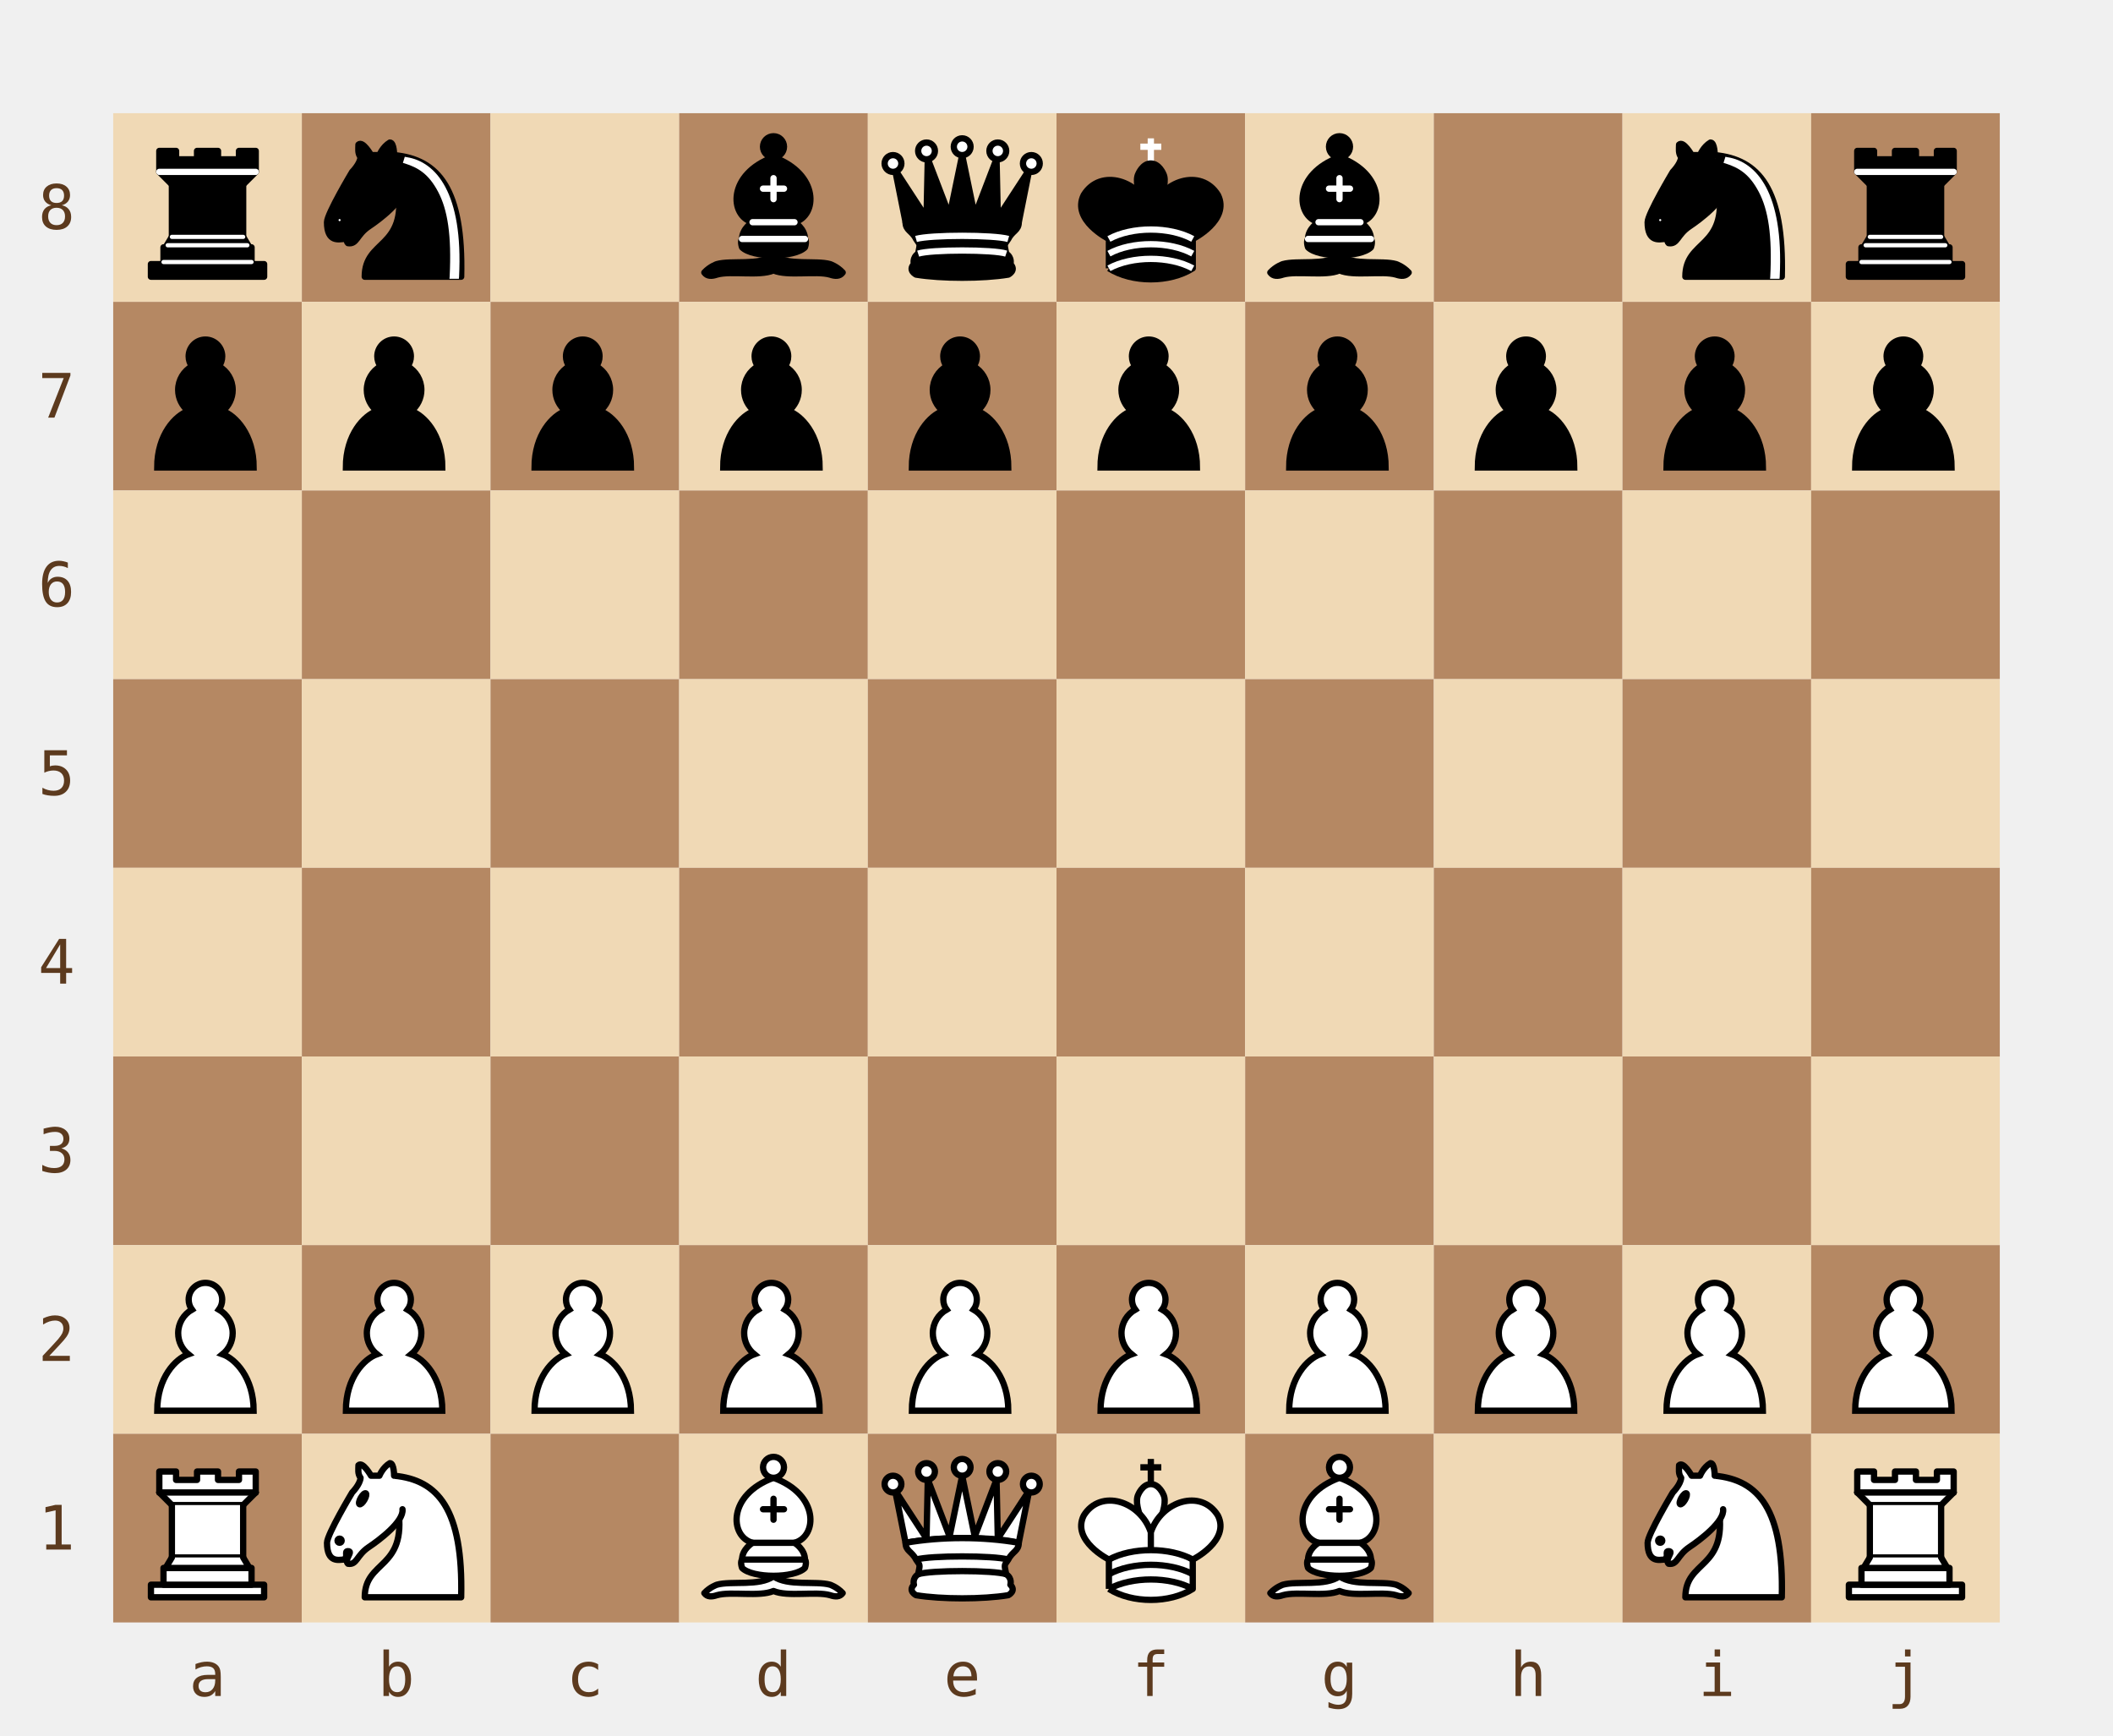
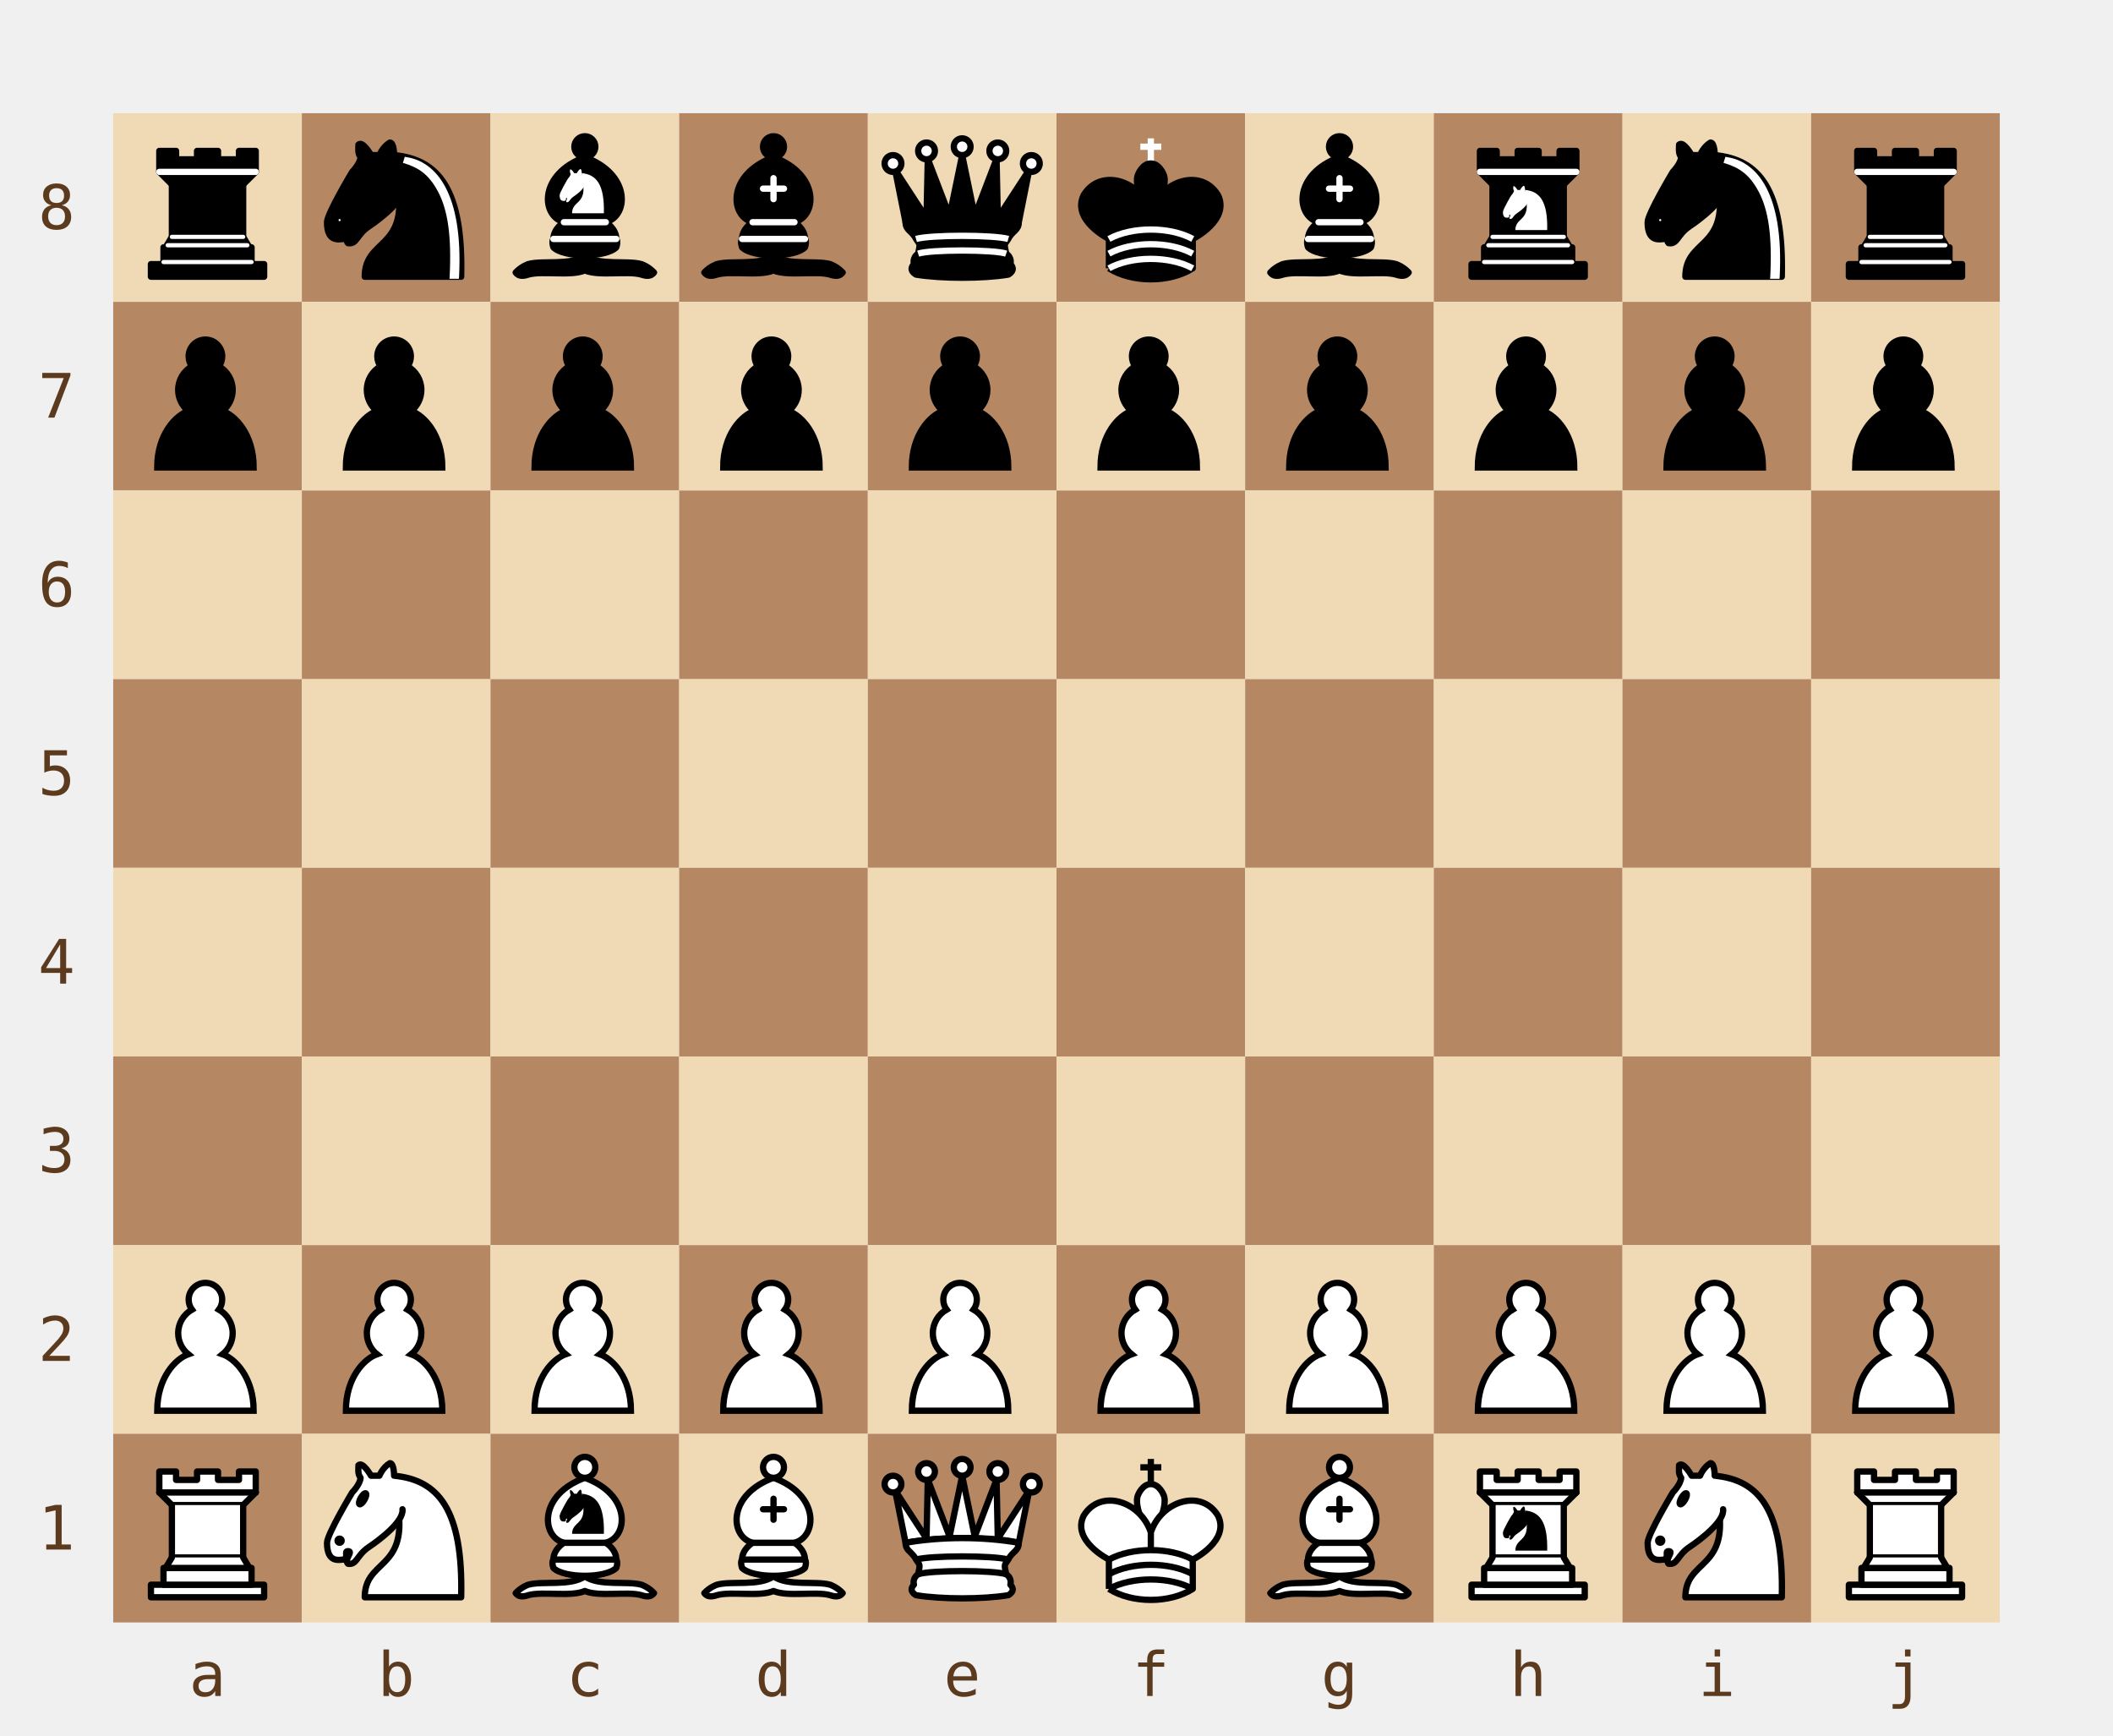
<svg xmlns="http://www.w3.org/2000/svg" width="448" height="368" viewBox="0 0 448 368">
  <defs>
    <symbol id="piece-r" viewBox="0 0 45 45">
      <g style="fill:#000;stroke:#000;stroke-width:1.5;stroke-linecap:round;stroke-linejoin:round">
        <path d="M 9,39 L 36,39 L 36,36 L 9,36 L 9,39 z" />
        <path d="M 12,36 L 12,32 L 33,32 L 33,36 L 12,36 z" />
        <path d="M 11,14 L 11,9 L 15,9 L 15,11 L 20,11 L 20,9 L 25,9 L 25,11 L 30,11 L 30,9 L 34,9 L 34,14" />
        <path d="M 34,14 L 31,17 L 14,17 L 11,14" />
        <path d="M 31,17 L 31,29.5 L 14,29.5 L 14,17" />
        <path d="M 31,29.5 L 32.5,32 L 12.5,32 L 14,29.5" />
        <path d="M 11,14 L 34,14" style="fill:none;stroke:#fff;stroke-linejoin:miter" />
        <path d="M 12,35.5 L 33,35.5" style="fill:none;stroke:#fff;stroke-width:1" />
        <path d="M 13,31.5 L 32,31.5" style="fill:none;stroke:#fff;stroke-width:1" />
        <path d="M 14,29.5 L 31,29.5" style="fill:none;stroke:#fff;stroke-width:1" />
      </g>
    </symbol>
    <symbol id="piece-n" viewBox="0 0 45 45">
      <g style="fill:none;stroke:#000;stroke-width:1.5;stroke-linecap:round;stroke-linejoin:round">
        <path d="M 22,10 C 32.5,11 38.5,18 38,39 L 15,39 C 15,30 25,32.5 23,18" style="fill:#000" />
        <path d="M 24,18 C 24.38,20.91 18.45,25.37 16,27 C 13,29 13.18,31.34 11,31 C 9.958,30.06 12.41,27.96 11,28 C 10,28 11.19,29.23 10,30 C 9,30 5.997,31 6,26 C 6,24 12,14 12,14 C 12,14 13.89,12.1 14,10.5 C 13.27,9.506 13.5,8.5 13.5,7.5 C 14.5,6.5 16.5,10 16.5,10 L 18.5,10 C 18.5,10 19.28,8.008 21,7 C 22,7 22,10 22,10" style="fill:#000" />
        <path d="M 9.5,25.5 A 0.5,0.5 0 1 1 8.5,25.5 A 0.5,0.5 0 1 1 9.5,25.5 z" style="fill:#fff" />
        <path d="M 15,15.5 A 0.5,1.5 0 1 1 14,15.5 A 0.5,1.5 0 1 1 15,15.5 z" transform="matrix(0.866,0.5,-0.5,0.866,9.693,-5.173)" style="fill:#fff" />
        <path d="M 24.55,10.4 L 24.1,11.85 L 24.6,12 C 27.75,13 30.25,14.49 32.5,18.75 C 34.75,23.01 35.75,29.06 35.25,39 L 35.2,39.5 L 37.45,39.5 L 37.5,39 C 38,28.94 36.62,22.15 34.25,17.66 C 31.88,13.17 28.46,11.02 25.06,10.5 L 24.55,10.4 z" style="fill:#fff;stroke:none" />
      </g>
    </symbol>
+     <symbol id="piece-a" viewBox="0 0 45 45">
+       <g style="fill:none;stroke:#000;stroke-width:1.5;stroke-linecap:round;stroke-linejoin:round">
+         <g style="fill:#000;stroke-linecap:butt">
+           <path d="M 9,36 C 12.39,35.03 19.11,36.43 22.5,34 C 25.89,36.43 32.61,35.03 36,36 C 36,36 37.65,36.54 39,38 C 38.32,38.97 37.2,38.91 36,38.5 C 32.61,37.53 25.89,38.96 22.5,37.5 C 19.11,38.96 12.39,37.53 9,38.5 C 7.8,38.91 6.68,38.97 6,38 C 7.35,36.54 9,36 9,36 z" />
+           <path d="M 15,32 C 17.5,34.5 27.5,34.5 30,32 C 30.5,30.5 30,30 30,30 C 30,27.5 27.5,26 27.5,26 C 33,24.5 33.5,14.5 22.5,10.5 C 11.5,14.5 12,24.5 17.5,26 C 17.5,26 15,27.5 15,30 C 15,30 14.5,30.5 15,32 z" />
+           <path d="M 25,8 A 2.5,2.5 0 1 1 20,8 A 2.5,2.5 0 1 1 25,8 z" />
+         </g>
+         <path d="M 17.5,26 L 27.5,26 M 15,30 L 30,30" style="fill:none;stroke:#fff;stroke-linejoin:miter" />
+         <g transform="translate(14.5,11) scale(0.33)">
+           <path d="M 22,10 C 32.5,11 38.5,18 38,39 L 15,39 C 15,30 25,32.5 23,18" style="fill:#fff;stroke:none" />
+           <path d="M 24,18 C 24.38,20.91 18.45,25.37 16,27 C 13,29 13.18,31.34 11,31 C 9.958,30.06 12.41,27.96 11,28 C 10,28 11.19,29.23 10,30 C 9,30 5.997,31 6,26 C 6,24 12,14 12,14 C 12,14 13.89,12.1 14,10.5 C 13.27,9.506 13.5,8.5 13.5,7.5 C 14.5,6.5 16.5,10 16.5,10 L 18.5,10 C 18.5,10 19.28,8.008 21,7 C 22,7 22,10 22,10" style="fill:#fff;stroke:none" />
+         </g>
+       </g>
+     </symbol>
    <symbol id="piece-b" viewBox="0 0 45 45">
      <g style="fill:none;stroke:#000;stroke-width:1.5;stroke-linecap:round;stroke-linejoin:round">
        <g style="fill:#000;stroke-linecap:butt">
          <path d="M 9,36 C 12.39,35.03 19.11,36.43 22.5,34 C 25.89,36.43 32.61,35.03 36,36 C 36,36 37.65,36.54 39,38 C 38.32,38.97 37.2,38.91 36,38.5 C 32.61,37.53 25.89,38.96 22.5,37.5 C 19.11,38.96 12.39,37.53 9,38.5 C 7.8,38.91 6.68,38.97 6,38 C 7.35,36.54 9,36 9,36 z" />
          <path d="M 15,32 C 17.5,34.5 27.5,34.5 30,32 C 30.5,30.5 30,30 30,30 C 30,27.5 27.5,26 27.5,26 C 33,24.5 33.5,14.5 22.5,10.5 C 11.5,14.5 12,24.5 17.5,26 C 17.5,26 15,27.5 15,30 C 15,30 14.5,30.5 15,32 z" />
          <path d="M 25,8 A 2.5,2.5 0 1 1 20,8 A 2.5,2.5 0 1 1 25,8 z" />
        </g>
        <path d="M 17.5,26 L 27.5,26 M 15,30 L 30,30 M 22.5,15.5 L 22.5,20.5 M 20,18 L 25,18" style="fill:none;stroke:#fff;stroke-linejoin:miter" />
      </g>
    </symbol>
    <symbol id="piece-q" viewBox="0 0 45 45">
      <g style="fill:#000;stroke:#000;stroke-width:1.5;stroke-linejoin:round">
        <path d="M 9,26 C 17.5,24.5 30,24.5 36,26 L 38.5,13.5 L 31,25 L 30.7,10.9 L 25.5,24.5 L 22.5,10 L 19.5,24.5 L 14.3,10.9 L 14,25 L 6.5,13.5 L 9,26 z" />
        <path d="M 9,26 C 9,28 10.5,28 11.5,30 C 12.5,31.5 12.5,31 12,33.5 C 10.5,34.5 11,36 11,36 C 9.5,37.5 11.5,38.5 11.5,38.5 C 17.5,39.5 27.5,39.5 33.5,38.5 C 33.5,38.5 35.5,37.5 34,36 C 34,36 34.5,34.5 33,33.5 C 32.5,31 32.5,31.5 33.5,30 C 34.5,28 36,28 36,26 C 27.5,24.5 17.5,24.5 9,26 z" />
        <path d="M 11.5,30 C 15,29 30,29 33.5,30" style="fill:none;stroke:#fff" />
        <path d="M 12,33.5 C 15,32.5 30,32.5 33,33.5" style="fill:none;stroke:#fff" />
        <circle cx="6" cy="12" r="2" style="fill:#fff" />
        <circle cx="14" cy="9" r="2" style="fill:#fff" />
        <circle cx="22.5" cy="8" r="2" style="fill:#fff" />
        <circle cx="31" cy="9" r="2" style="fill:#fff" />
        <circle cx="39" cy="12" r="2" style="fill:#fff" />
      </g>
    </symbol>
    <symbol id="piece-k" viewBox="0 0 45 45">
      <g style="fill:#000;stroke:#000;stroke-width:1.5;stroke-linejoin:round">
        <path d="M 22.5,11.63 L 22.5,6" style="fill:none;stroke:#fff;stroke-linejoin:miter" />
        <path d="M 20,8 L 25,8" style="fill:none;stroke:#fff;stroke-linejoin:miter" />
        <path d="M 22.5,25 C 22.5,25 27,17.5 25.5,14.5 C 25.5,14.5 24.5,12 22.5,12 C 20.5,12 19.5,14.5 19.5,14.5 C 18,17.5 22.5,25 22.5,25" />
        <path d="M 12.5,37 C 18,40.5 27,40.5 32.5,37 L 32.5,30 C 32.5,30 41.5,25.5 38.5,19.5 C 34.5,13 25,16 22.5,23.5 L 22.5,27 L 22.5,23.5 C 20,16 10.5,13 6.5,19.5 C 3.5,25.5 12.5,30 12.5,30 L 12.5,37" />
        <path d="M 12.5,30 C 18,27 27,27 32.5,30" style="fill:none;stroke:#fff" />
        <path d="M 12.5,33.5 C 18,30.5 27,30.5 32.5,33.5" style="fill:none;stroke:#fff" />
        <path d="M 12.5,37 C 18,34 27,34 32.5,37" style="fill:none;stroke:#fff" />
      </g>
    </symbol>
+     <symbol id="piece-c" viewBox="0 0 45 45">
+       <g style="fill:#000;stroke:#000;stroke-width:1.5;stroke-linecap:round;stroke-linejoin:round">
+         <path d="M 9,39 L 36,39 L 36,36 L 9,36 L 9,39 z" />
+         <path d="M 12,36 L 12,32 L 33,32 L 33,36 L 12,36 z" />
+         <path d="M 11,14 L 11,9 L 15,9 L 15,11 L 20,11 L 20,9 L 25,9 L 25,11 L 30,11 L 30,9 L 34,9 L 34,14" />
+         <path d="M 34,14 L 31,17 L 14,17 L 11,14" />
+         <path d="M 31,17 L 31,29.5 L 14,29.5 L 14,17" />
+         <path d="M 31,29.5 L 32.5,32 L 12.5,32 L 14,29.5" />
+         <path d="M 11,14 L 34,14" style="fill:none;stroke:#fff;stroke-linejoin:miter" />
+         <path d="M 12,35.5 L 33,35.5" style="fill:none;stroke:#fff;stroke-width:1" />
+         <path d="M 13,31.5 L 32,31.5" style="fill:none;stroke:#fff;stroke-width:1" />
+         <path d="M 14,29.5 L 31,29.5" style="fill:none;stroke:#fff;stroke-width:1" />
+       </g>
+       <g transform="translate(14.5,15) scale(0.33)">
+         <path d="M 22,10 C 32.5,11 38.5,18 38,39 L 15,39 C 15,30 25,32.5 23,18" style="fill:#fff;stroke:none" />
+         <path d="M 24,18 C 24.38,20.91 18.45,25.37 16,27 C 13,29 13.18,31.34 11,31 C 9.958,30.06 12.41,27.96 11,28 C 10,28 11.19,29.23 10,30 C 9,30 5.997,31 6,26 C 6,24 12,14 12,14 C 12,14 13.89,12.1 14,10.5 C 13.27,9.506 13.5,8.5 13.5,7.5 C 14.5,6.5 16.5,10 16.5,10 L 18.5,10 C 18.5,10 19.28,8.008 21,7 C 22,7 22,10 22,10" style="fill:#fff;stroke:none" />
+       </g>
+     </symbol>
    <symbol id="piece-p" viewBox="0 0 45 45">
      <path d="M 22,9 C 19.79,9 18,10.79 18,13 C 18,13.89 18.29,14.71 18.78,15.38 C 16.83,16.5 15.5,18.59 15.5,21 C 15.5,23.03 16.44,24.84 17.91,26.03 C 14.91,27.09 10.5,31.58 10.5,39.5 L 33.5,39.5 C 33.5,31.58 29.09,27.09 26.09,26.03 C 27.56,24.84 28.5,23.03 28.5,21 C 28.5,18.59 27.17,16.5 25.22,15.38 C 25.71,14.71 26,13.89 26,13 C 26,10.79 24.21,9 22,9 z" style="fill:#000;stroke:#000;stroke-width:1.5;stroke-linecap:round" />
    </symbol>
    <symbol id="piece-P" viewBox="0 0 45 45">
      <path d="M 22,9 C 19.79,9 18,10.79 18,13 C 18,13.89 18.29,14.71 18.78,15.38 C 16.83,16.5 15.5,18.59 15.5,21 C 15.5,23.03 16.44,24.84 17.91,26.03 C 14.91,27.09 10.5,31.58 10.5,39.5 L 33.5,39.5 C 33.5,31.58 29.09,27.09 26.09,26.03 C 27.56,24.84 28.5,23.03 28.5,21 C 28.5,18.59 27.17,16.5 25.22,15.38 C 25.71,14.71 26,13.89 26,13 C 26,10.79 24.21,9 22,9 z" style="fill:#fff;stroke:#000;stroke-width:1.5;stroke-linecap:round" />
    </symbol>
    <symbol id="piece-R" viewBox="0 0 45 45">
      <g style="fill:#fff;stroke:#000;stroke-width:1.5;stroke-linecap:round;stroke-linejoin:round">
        <path d="M 9,39 L 36,39 L 36,36 L 9,36 L 9,39 z" />
        <path d="M 12,36 L 12,32 L 33,32 L 33,36 L 12,36 z" />
        <path d="M 11,14 L 11,9 L 15,9 L 15,11 L 20,11 L 20,9 L 25,9 L 25,11 L 30,11 L 30,9 L 34,9 L 34,14" />
        <path d="M 34,14 L 31,17 L 14,17 L 11,14" />
        <path d="M 31,17 L 31,29.5 L 14,29.5 L 14,17" />
        <path d="M 31,29.5 L 32.5,32 L 12.5,32 L 14,29.5" />
        <path d="M 11,14 L 34,14" style="fill:none" />
      </g>
    </symbol>
    <symbol id="piece-N" viewBox="0 0 45 45">
      <g style="fill:none;stroke:#000;stroke-width:1.5;stroke-linecap:round;stroke-linejoin:round">
        <path d="M 22,10 C 32.5,11 38.5,18 38,39 L 15,39 C 15,30 25,32.5 23,18" style="fill:#fff" />
        <path d="M 24,18 C 24.38,20.91 18.45,25.37 16,27 C 13,29 13.18,31.34 11,31 C 9.958,30.06 12.41,27.96 11,28 C 10,28 11.19,29.23 10,30 C 9,30 5.997,31 6,26 C 6,24 12,14 12,14 C 12,14 13.89,12.1 14,10.5 C 13.27,9.506 13.5,8.5 13.5,7.5 C 14.5,6.5 16.5,10 16.5,10 L 18.5,10 C 18.5,10 19.28,8.008 21,7 C 22,7 22,10 22,10" style="fill:#fff" />
        <path d="M 9.5,25.5 A 0.5,0.5 0 1 1 8.5,25.5 A 0.5,0.5 0 1 1 9.5,25.5 z" style="fill:#000" />
        <path d="M 15,15.5 A 0.5,1.5 0 1 1 14,15.5 A 0.5,1.5 0 1 1 15,15.5 z" transform="matrix(0.866,0.5,-0.5,0.866,9.693,-5.173)" style="fill:#000" />
+       </g>
+     </symbol>
+     <symbol id="piece-A" viewBox="0 0 45 45">
+       <g style="fill:none;stroke:#000;stroke-width:1.5;stroke-linecap:round;stroke-linejoin:round">
+         <g style="fill:#fff;stroke-linecap:butt">
+           <path d="M 9,36 C 12.39,35.03 19.11,36.43 22.5,34 C 25.89,36.43 32.61,35.03 36,36 C 36,36 37.65,36.54 39,38 C 38.32,38.97 37.2,38.91 36,38.5 C 32.61,37.53 25.89,38.96 22.5,37.5 C 19.11,38.96 12.39,37.53 9,38.5 C 7.8,38.91 6.68,38.97 6,38 C 7.35,36.54 9,36 9,36 z" />
+           <path d="M 15,32 C 17.5,34.5 27.5,34.5 30,32 C 30.5,30.5 30,30 30,30 C 30,27.5 27.5,26 27.5,26 C 33,24.5 33.5,14.5 22.5,10.5 C 11.5,14.5 12,24.5 17.5,26 C 17.5,26 15,27.5 15,30 C 15,30 14.5,30.5 15,32 z" />
+           <path d="M 25,8 A 2.5,2.5 0 1 1 20,8 A 2.5,2.5 0 1 1 25,8 z" />
+         </g>
+         <path d="M 17.5,26 L 27.5,26 M 15,30 L 30,30" style="fill:none;stroke:#000;stroke-linejoin:miter" />
+         <g transform="translate(14.5,11) scale(0.33)">
+           <path d="M 22,10 C 32.5,11 38.5,18 38,39 L 15,39 C 15,30 25,32.5 23,18" style="fill:#000;stroke:none" />
+           <path d="M 24,18 C 24.38,20.91 18.45,25.37 16,27 C 13,29 13.18,31.34 11,31 C 9.958,30.06 12.41,27.96 11,28 C 10,28 11.19,29.23 10,30 C 9,30 5.997,31 6,26 C 6,24 12,14 12,14 C 12,14 13.89,12.1 14,10.5 C 13.27,9.506 13.5,8.5 13.5,7.5 C 14.5,6.5 16.5,10 16.5,10 L 18.5,10 C 18.5,10 19.28,8.008 21,7 C 22,7 22,10 22,10" style="fill:#000;stroke:none" />
+         </g>
      </g>
    </symbol>
    <symbol id="piece-B" viewBox="0 0 45 45">
      <g style="fill:none;stroke:#000;stroke-width:1.5;stroke-linecap:round;stroke-linejoin:round">
        <g style="fill:#fff;stroke-linecap:butt">
          <path d="M 9,36 C 12.39,35.03 19.11,36.43 22.5,34 C 25.89,36.43 32.61,35.03 36,36 C 36,36 37.65,36.54 39,38 C 38.32,38.97 37.2,38.91 36,38.5 C 32.61,37.53 25.89,38.96 22.5,37.5 C 19.11,38.96 12.39,37.53 9,38.5 C 7.8,38.91 6.68,38.97 6,38 C 7.35,36.54 9,36 9,36 z" />
          <path d="M 15,32 C 17.5,34.5 27.5,34.5 30,32 C 30.5,30.5 30,30 30,30 C 30,27.5 27.5,26 27.5,26 C 33,24.5 33.5,14.5 22.5,10.5 C 11.5,14.5 12,24.5 17.5,26 C 17.5,26 15,27.5 15,30 C 15,30 14.5,30.5 15,32 z" />
          <path d="M 25,8 A 2.5,2.5 0 1 1 20,8 A 2.5,2.5 0 1 1 25,8 z" />
        </g>
        <path d="M 17.5,26 L 27.5,26 M 15,30 L 30,30 M 22.5,15.5 L 22.5,20.5 M 20,18 L 25,18" style="fill:none;stroke:#000;stroke-linejoin:miter" />
      </g>
    </symbol>
    <symbol id="piece-Q" viewBox="0 0 45 45">
      <g style="fill:#fff;stroke:#000;stroke-width:1.5;stroke-linejoin:round">
        <path d="M 9,26 C 17.5,24.5 30,24.5 36,26 L 38.5,13.5 L 31,25 L 30.7,10.9 L 25.5,24.5 L 22.5,10 L 19.5,24.5 L 14.3,10.9 L 14,25 L 6.5,13.5 L 9,26 z" />
        <path d="M 9,26 C 9,28 10.5,28 11.5,30 C 12.5,31.5 12.5,31 12,33.5 C 10.5,34.5 11,36 11,36 C 9.5,37.5 11.5,38.5 11.5,38.5 C 17.5,39.5 27.5,39.5 33.5,38.5 C 33.5,38.5 35.5,37.5 34,36 C 34,36 34.5,34.5 33,33.5 C 32.5,31 32.5,31.5 33.5,30 C 34.5,28 36,28 36,26 C 27.5,24.5 17.5,24.5 9,26 z" />
        <path d="M 11.5,30 C 15,29 30,29 33.5,30" style="fill:none" />
        <path d="M 12,33.5 C 15,32.5 30,32.5 33,33.5" style="fill:none" />
        <circle cx="6" cy="12" r="2" />
        <circle cx="14" cy="9" r="2" />
        <circle cx="22.5" cy="8" r="2" />
        <circle cx="31" cy="9" r="2" />
        <circle cx="39" cy="12" r="2" />
      </g>
    </symbol>
    <symbol id="piece-K" viewBox="0 0 45 45">
      <g style="fill:#fff;stroke:#000;stroke-width:1.5;stroke-linejoin:round">
        <path d="M 22.5,11.63 L 22.5,6" style="fill:none;stroke-linejoin:miter" />
        <path d="M 20,8 L 25,8" style="fill:none;stroke-linejoin:miter" />
        <path d="M 22.5,25 C 22.5,25 27,17.5 25.5,14.5 C 25.5,14.5 24.5,12 22.5,12 C 20.5,12 19.5,14.5 19.5,14.5 C 18,17.5 22.5,25 22.5,25" />
        <path d="M 12.5,37 C 18,40.5 27,40.5 32.5,37 L 32.5,30 C 32.5,30 41.5,25.5 38.5,19.5 C 34.5,13 25,16 22.5,23.5 L 22.5,27 L 22.5,23.5 C 20,16 10.5,13 6.5,19.5 C 3.5,25.5 12.5,30 12.5,30 L 12.5,37" />
        <path d="M 12.5,30 C 18,27 27,27 32.5,30" />
        <path d="M 12.5,33.5 C 18,30.5 27,30.5 32.5,33.5" />
        <path d="M 12.5,37 C 18,34 27,34 32.5,37" />
+       </g>
+     </symbol>
+     <symbol id="piece-C" viewBox="0 0 45 45">
+       <g style="fill:#fff;stroke:#000;stroke-width:1.5;stroke-linecap:round;stroke-linejoin:round">
+         <path d="M 9,39 L 36,39 L 36,36 L 9,36 L 9,39 z" />
+         <path d="M 12,36 L 12,32 L 33,32 L 33,36 L 12,36 z" />
+         <path d="M 11,14 L 11,9 L 15,9 L 15,11 L 20,11 L 20,9 L 25,9 L 25,11 L 30,11 L 30,9 L 34,9 L 34,14" />
+         <path d="M 34,14 L 31,17 L 14,17 L 11,14" />
+         <path d="M 31,17 L 31,29.5 L 14,29.5 L 14,17" />
+         <path d="M 31,29.5 L 32.5,32 L 12.5,32 L 14,29.5" />
+         <path d="M 11,14 L 34,14" style="fill:none" />
+       </g>
+       <g transform="translate(14.5,15) scale(0.33)">
+         <path d="M 22,10 C 32.5,11 38.5,18 38,39 L 15,39 C 15,30 25,32.5 23,18" style="fill:#000;stroke:none" />
+         <path d="M 24,18 C 24.38,20.91 18.45,25.37 16,27 C 13,29 13.18,31.34 11,31 C 9.958,30.06 12.41,27.96 11,28 C 10,28 11.19,29.23 10,30 C 9,30 5.997,31 6,26 C 6,24 12,14 12,14 C 12,14 13.89,12.1 14,10.5 C 13.27,9.506 13.5,8.5 13.5,7.5 C 14.5,6.5 16.5,10 16.5,10 L 18.5,10 C 18.5,10 19.28,8.008 21,7 C 22,7 22,10 22,10" style="fill:#000;stroke:none" />
      </g>
    </symbol>
  </defs>
  <rect x="24" y="24" width="40" height="40" fill="#f0d9b5" />
  <rect x="64" y="24" width="40" height="40" fill="#b58863" />
  <rect x="104" y="24" width="40" height="40" fill="#f0d9b5" />
  <rect x="144" y="24" width="40" height="40" fill="#b58863" />
  <rect x="184" y="24" width="40" height="40" fill="#f0d9b5" />
  <rect x="224" y="24" width="40" height="40" fill="#b58863" />
  <rect x="264" y="24" width="40" height="40" fill="#f0d9b5" />
  <rect x="304" y="24" width="40" height="40" fill="#b58863" />
  <rect x="344" y="24" width="40" height="40" fill="#f0d9b5" />
  <rect x="384" y="24" width="40" height="40" fill="#b58863" />
  <rect x="24" y="64" width="40" height="40" fill="#b58863" />
  <rect x="64" y="64" width="40" height="40" fill="#f0d9b5" />
  <rect x="104" y="64" width="40" height="40" fill="#b58863" />
  <rect x="144" y="64" width="40" height="40" fill="#f0d9b5" />
  <rect x="184" y="64" width="40" height="40" fill="#b58863" />
  <rect x="224" y="64" width="40" height="40" fill="#f0d9b5" />
  <rect x="264" y="64" width="40" height="40" fill="#b58863" />
  <rect x="304" y="64" width="40" height="40" fill="#f0d9b5" />
  <rect x="344" y="64" width="40" height="40" fill="#b58863" />
  <rect x="384" y="64" width="40" height="40" fill="#f0d9b5" />
  <rect x="24" y="104" width="40" height="40" fill="#f0d9b5" />
  <rect x="64" y="104" width="40" height="40" fill="#b58863" />
  <rect x="104" y="104" width="40" height="40" fill="#f0d9b5" />
  <rect x="144" y="104" width="40" height="40" fill="#b58863" />
  <rect x="184" y="104" width="40" height="40" fill="#f0d9b5" />
  <rect x="224" y="104" width="40" height="40" fill="#b58863" />
  <rect x="264" y="104" width="40" height="40" fill="#f0d9b5" />
  <rect x="304" y="104" width="40" height="40" fill="#b58863" />
  <rect x="344" y="104" width="40" height="40" fill="#f0d9b5" />
  <rect x="384" y="104" width="40" height="40" fill="#b58863" />
  <rect x="24" y="144" width="40" height="40" fill="#b58863" />
  <rect x="64" y="144" width="40" height="40" fill="#f0d9b5" />
  <rect x="104" y="144" width="40" height="40" fill="#b58863" />
  <rect x="144" y="144" width="40" height="40" fill="#f0d9b5" />
  <rect x="184" y="144" width="40" height="40" fill="#b58863" />
  <rect x="224" y="144" width="40" height="40" fill="#f0d9b5" />
  <rect x="264" y="144" width="40" height="40" fill="#b58863" />
  <rect x="304" y="144" width="40" height="40" fill="#f0d9b5" />
  <rect x="344" y="144" width="40" height="40" fill="#b58863" />
  <rect x="384" y="144" width="40" height="40" fill="#f0d9b5" />
  <rect x="24" y="184" width="40" height="40" fill="#f0d9b5" />
  <rect x="64" y="184" width="40" height="40" fill="#b58863" />
  <rect x="104" y="184" width="40" height="40" fill="#f0d9b5" />
  <rect x="144" y="184" width="40" height="40" fill="#b58863" />
  <rect x="184" y="184" width="40" height="40" fill="#f0d9b5" />
  <rect x="224" y="184" width="40" height="40" fill="#b58863" />
  <rect x="264" y="184" width="40" height="40" fill="#f0d9b5" />
  <rect x="304" y="184" width="40" height="40" fill="#b58863" />
  <rect x="344" y="184" width="40" height="40" fill="#f0d9b5" />
  <rect x="384" y="184" width="40" height="40" fill="#b58863" />
  <rect x="24" y="224" width="40" height="40" fill="#b58863" />
  <rect x="64" y="224" width="40" height="40" fill="#f0d9b5" />
  <rect x="104" y="224" width="40" height="40" fill="#b58863" />
  <rect x="144" y="224" width="40" height="40" fill="#f0d9b5" />
  <rect x="184" y="224" width="40" height="40" fill="#b58863" />
  <rect x="224" y="224" width="40" height="40" fill="#f0d9b5" />
  <rect x="264" y="224" width="40" height="40" fill="#b58863" />
  <rect x="304" y="224" width="40" height="40" fill="#f0d9b5" />
  <rect x="344" y="224" width="40" height="40" fill="#b58863" />
  <rect x="384" y="224" width="40" height="40" fill="#f0d9b5" />
  <rect x="24" y="264" width="40" height="40" fill="#f0d9b5" />
  <rect x="64" y="264" width="40" height="40" fill="#b58863" />
  <rect x="104" y="264" width="40" height="40" fill="#f0d9b5" />
  <rect x="144" y="264" width="40" height="40" fill="#b58863" />
  <rect x="184" y="264" width="40" height="40" fill="#f0d9b5" />
  <rect x="224" y="264" width="40" height="40" fill="#b58863" />
  <rect x="264" y="264" width="40" height="40" fill="#f0d9b5" />
  <rect x="304" y="264" width="40" height="40" fill="#b58863" />
  <rect x="344" y="264" width="40" height="40" fill="#f0d9b5" />
  <rect x="384" y="264" width="40" height="40" fill="#b58863" />
  <rect x="24" y="304" width="40" height="40" fill="#b58863" />
  <rect x="64" y="304" width="40" height="40" fill="#f0d9b5" />
  <rect x="104" y="304" width="40" height="40" fill="#b58863" />
  <rect x="144" y="304" width="40" height="40" fill="#f0d9b5" />
  <rect x="184" y="304" width="40" height="40" fill="#b58863" />
  <rect x="224" y="304" width="40" height="40" fill="#f0d9b5" />
  <rect x="264" y="304" width="40" height="40" fill="#b58863" />
  <rect x="304" y="304" width="40" height="40" fill="#f0d9b5" />
  <rect x="344" y="304" width="40" height="40" fill="#b58863" />
  <rect x="384" y="304" width="40" height="40" fill="#f0d9b5" />
  <use href="#piece-r" x="24" y="24" width="40" height="40" />
  <use href="#piece-n" x="64" y="24" width="40" height="40" />
  <use href="#piece-a" x="104" y="24" width="40" height="40" />
  <use href="#piece-b" x="144" y="24" width="40" height="40" />
  <use href="#piece-q" x="184" y="24" width="40" height="40" />
  <use href="#piece-k" x="224" y="24" width="40" height="40" />
  <use href="#piece-b" x="264" y="24" width="40" height="40" />
  <use href="#piece-c" x="304" y="24" width="40" height="40" />
  <use href="#piece-n" x="344" y="24" width="40" height="40" />
  <use href="#piece-r" x="384" y="24" width="40" height="40" />
  <use href="#piece-p" x="24" y="64" width="40" height="40" />
  <use href="#piece-p" x="64" y="64" width="40" height="40" />
  <use href="#piece-p" x="104" y="64" width="40" height="40" />
  <use href="#piece-p" x="144" y="64" width="40" height="40" />
  <use href="#piece-p" x="184" y="64" width="40" height="40" />
  <use href="#piece-p" x="224" y="64" width="40" height="40" />
  <use href="#piece-p" x="264" y="64" width="40" height="40" />
  <use href="#piece-p" x="304" y="64" width="40" height="40" />
  <use href="#piece-p" x="344" y="64" width="40" height="40" />
  <use href="#piece-p" x="384" y="64" width="40" height="40" />
  <use href="#piece-P" x="24" y="264" width="40" height="40" />
  <use href="#piece-P" x="64" y="264" width="40" height="40" />
  <use href="#piece-P" x="104" y="264" width="40" height="40" />
  <use href="#piece-P" x="144" y="264" width="40" height="40" />
  <use href="#piece-P" x="184" y="264" width="40" height="40" />
  <use href="#piece-P" x="224" y="264" width="40" height="40" />
  <use href="#piece-P" x="264" y="264" width="40" height="40" />
  <use href="#piece-P" x="304" y="264" width="40" height="40" />
  <use href="#piece-P" x="344" y="264" width="40" height="40" />
  <use href="#piece-P" x="384" y="264" width="40" height="40" />
  <use href="#piece-R" x="24" y="304" width="40" height="40" />
  <use href="#piece-N" x="64" y="304" width="40" height="40" />
  <use href="#piece-A" x="104" y="304" width="40" height="40" />
  <use href="#piece-B" x="144" y="304" width="40" height="40" />
  <use href="#piece-Q" x="184" y="304" width="40" height="40" />
  <use href="#piece-K" x="224" y="304" width="40" height="40" />
  <use href="#piece-B" x="264" y="304" width="40" height="40" />
  <use href="#piece-C" x="304" y="304" width="40" height="40" />
  <use href="#piece-N" x="344" y="304" width="40" height="40" />
  <use href="#piece-R" x="384" y="304" width="40" height="40" />
  <text x="44" y="359.6" text-anchor="middle" font-size="13" fill="#5c3a1e" font-family="monospace">a</text>
  <text x="84" y="359.6" text-anchor="middle" font-size="13" fill="#5c3a1e" font-family="monospace">b</text>
  <text x="124" y="359.6" text-anchor="middle" font-size="13" fill="#5c3a1e" font-family="monospace">c</text>
  <text x="164" y="359.6" text-anchor="middle" font-size="13" fill="#5c3a1e" font-family="monospace">d</text>
  <text x="204" y="359.6" text-anchor="middle" font-size="13" fill="#5c3a1e" font-family="monospace">e</text>
  <text x="244" y="359.6" text-anchor="middle" font-size="13" fill="#5c3a1e" font-family="monospace">f</text>
  <text x="284" y="359.6" text-anchor="middle" font-size="13" fill="#5c3a1e" font-family="monospace">g</text>
  <text x="324" y="359.6" text-anchor="middle" font-size="13" fill="#5c3a1e" font-family="monospace">h</text>
  <text x="364" y="359.6" text-anchor="middle" font-size="13" fill="#5c3a1e" font-family="monospace">i</text>
  <text x="404" y="359.6" text-anchor="middle" font-size="13" fill="#5c3a1e" font-family="monospace">j</text>
  <text x="12" y="48.55" text-anchor="middle" font-size="13" fill="#5c3a1e" font-family="monospace">8</text>
  <text x="12" y="88.55" text-anchor="middle" font-size="13" fill="#5c3a1e" font-family="monospace">7</text>
  <text x="12" y="128.55" text-anchor="middle" font-size="13" fill="#5c3a1e" font-family="monospace">6</text>
  <text x="12" y="168.55" text-anchor="middle" font-size="13" fill="#5c3a1e" font-family="monospace">5</text>
  <text x="12" y="208.55" text-anchor="middle" font-size="13" fill="#5c3a1e" font-family="monospace">4</text>
  <text x="12" y="248.55" text-anchor="middle" font-size="13" fill="#5c3a1e" font-family="monospace">3</text>
  <text x="12" y="288.55" text-anchor="middle" font-size="13" fill="#5c3a1e" font-family="monospace">2</text>
  <text x="12" y="328.55" text-anchor="middle" font-size="13" fill="#5c3a1e" font-family="monospace">1</text>
</svg>
